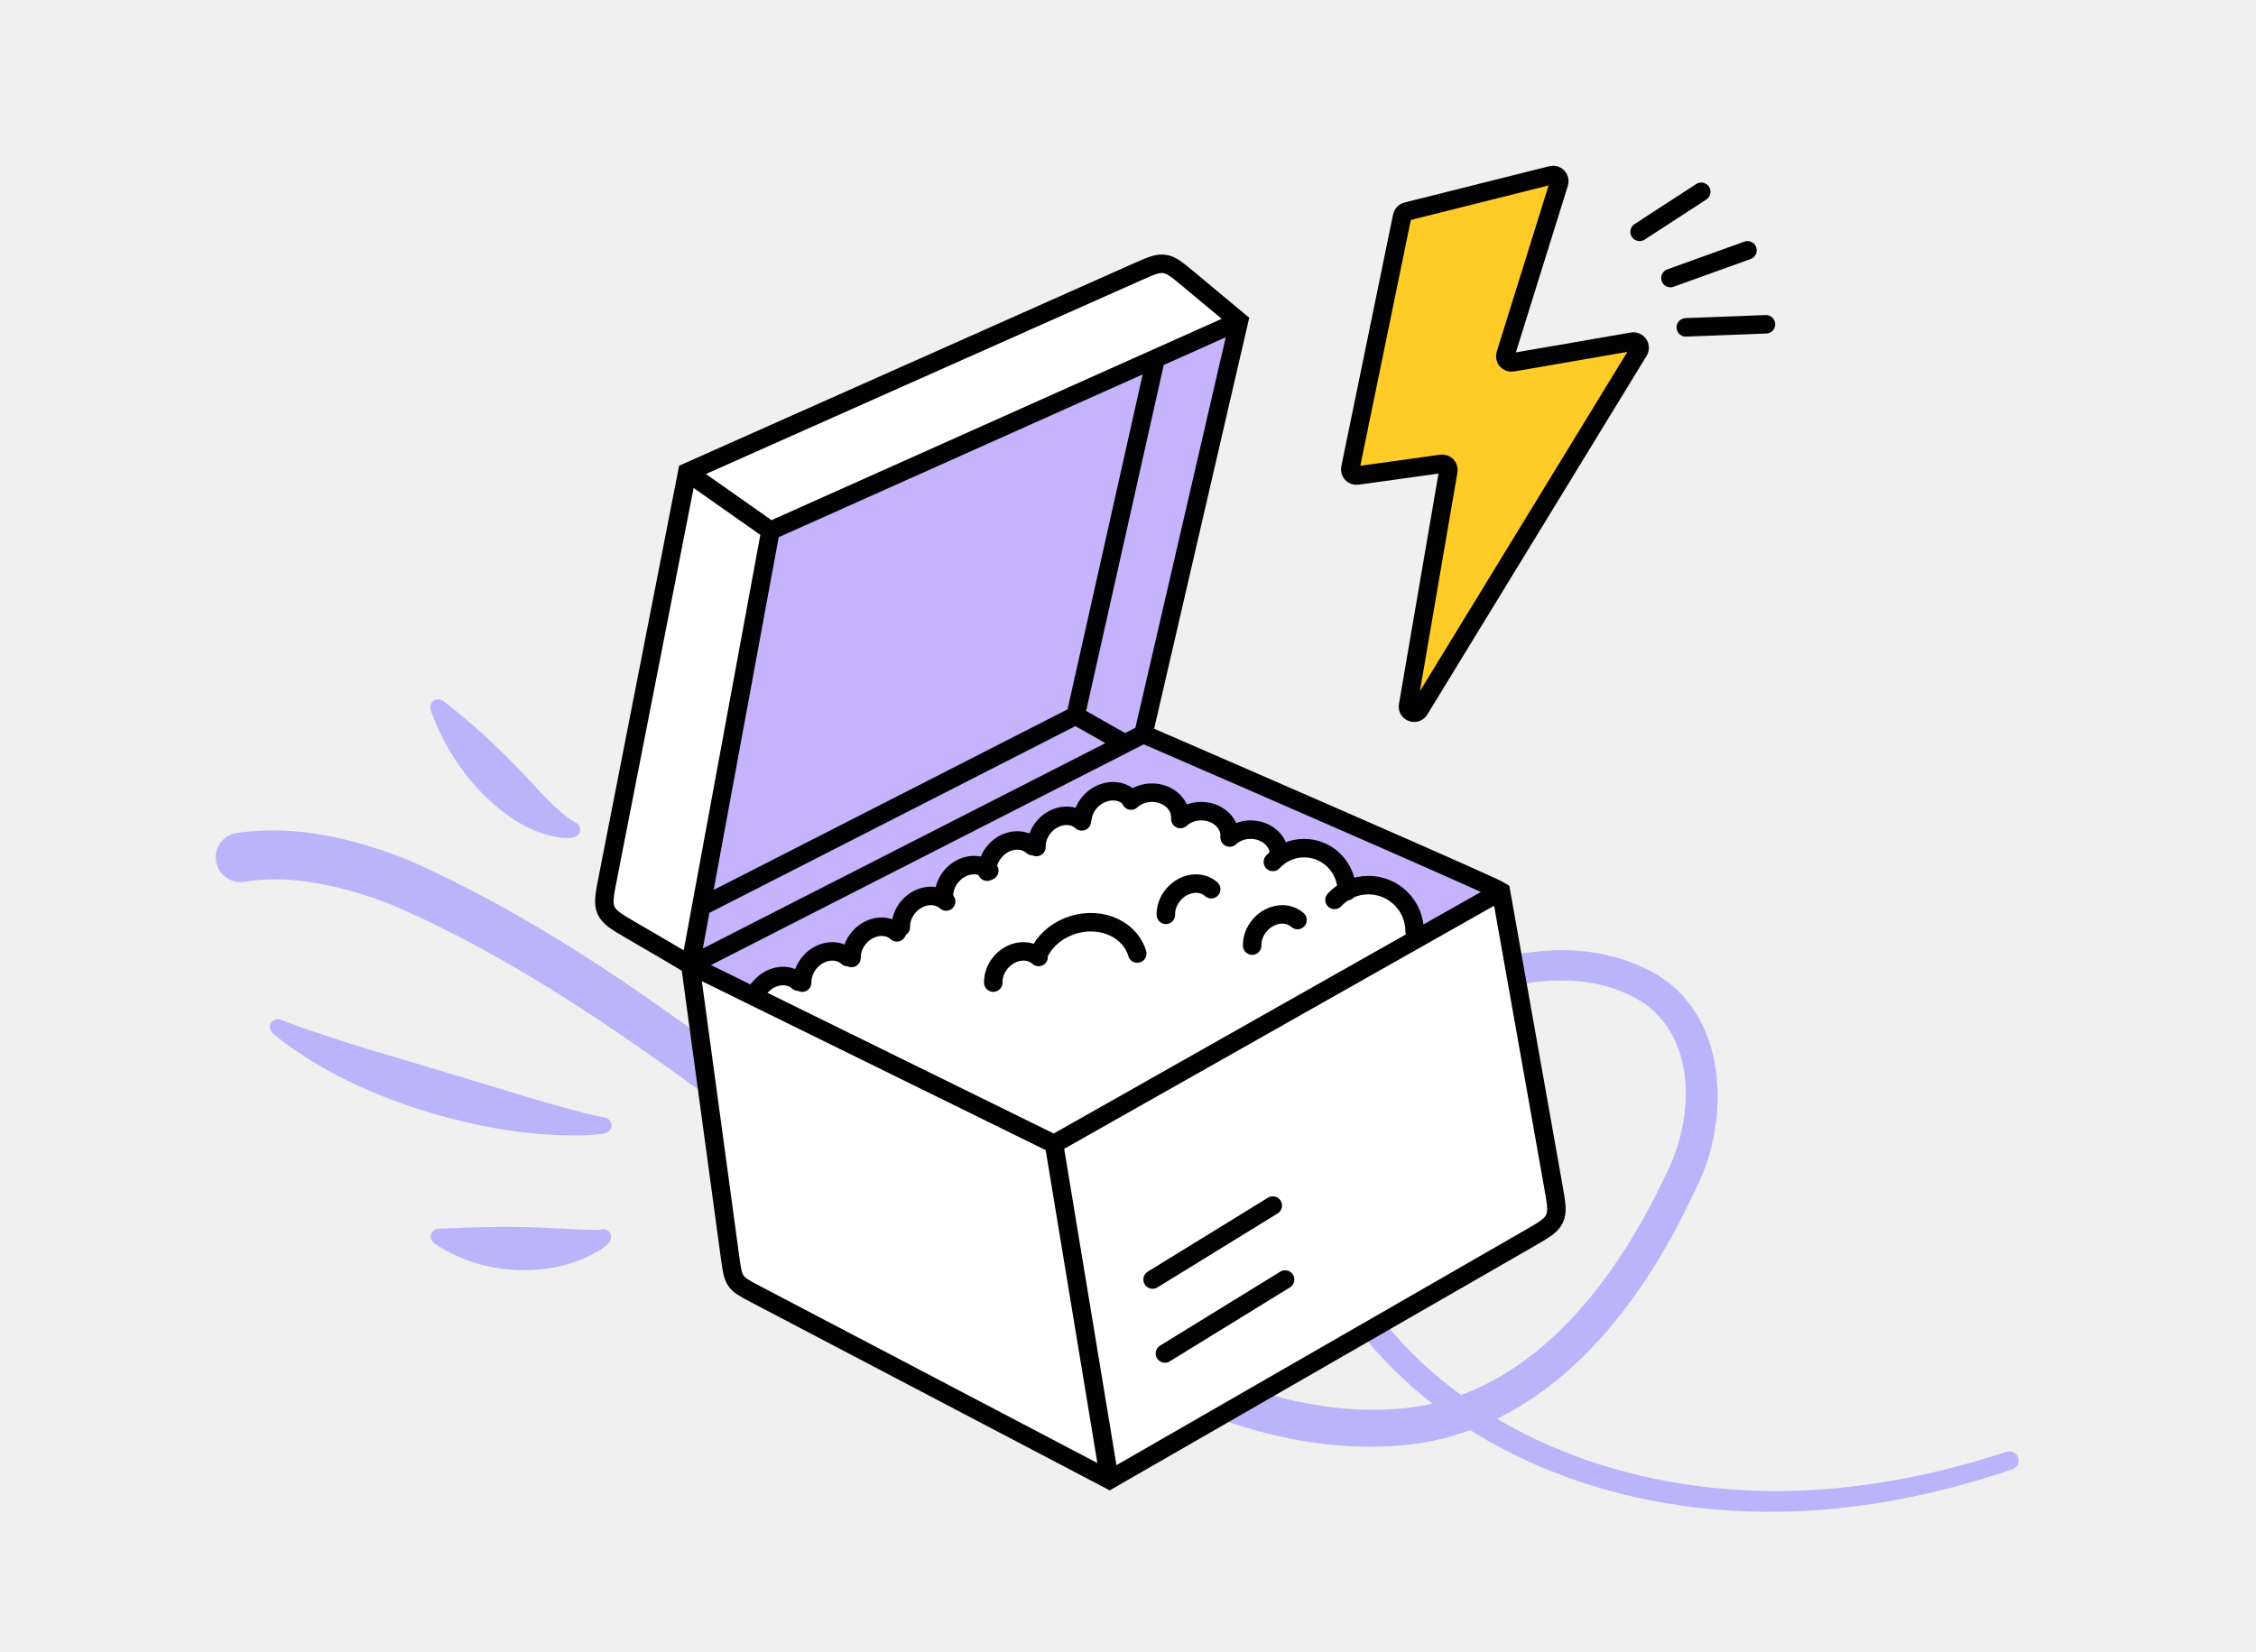
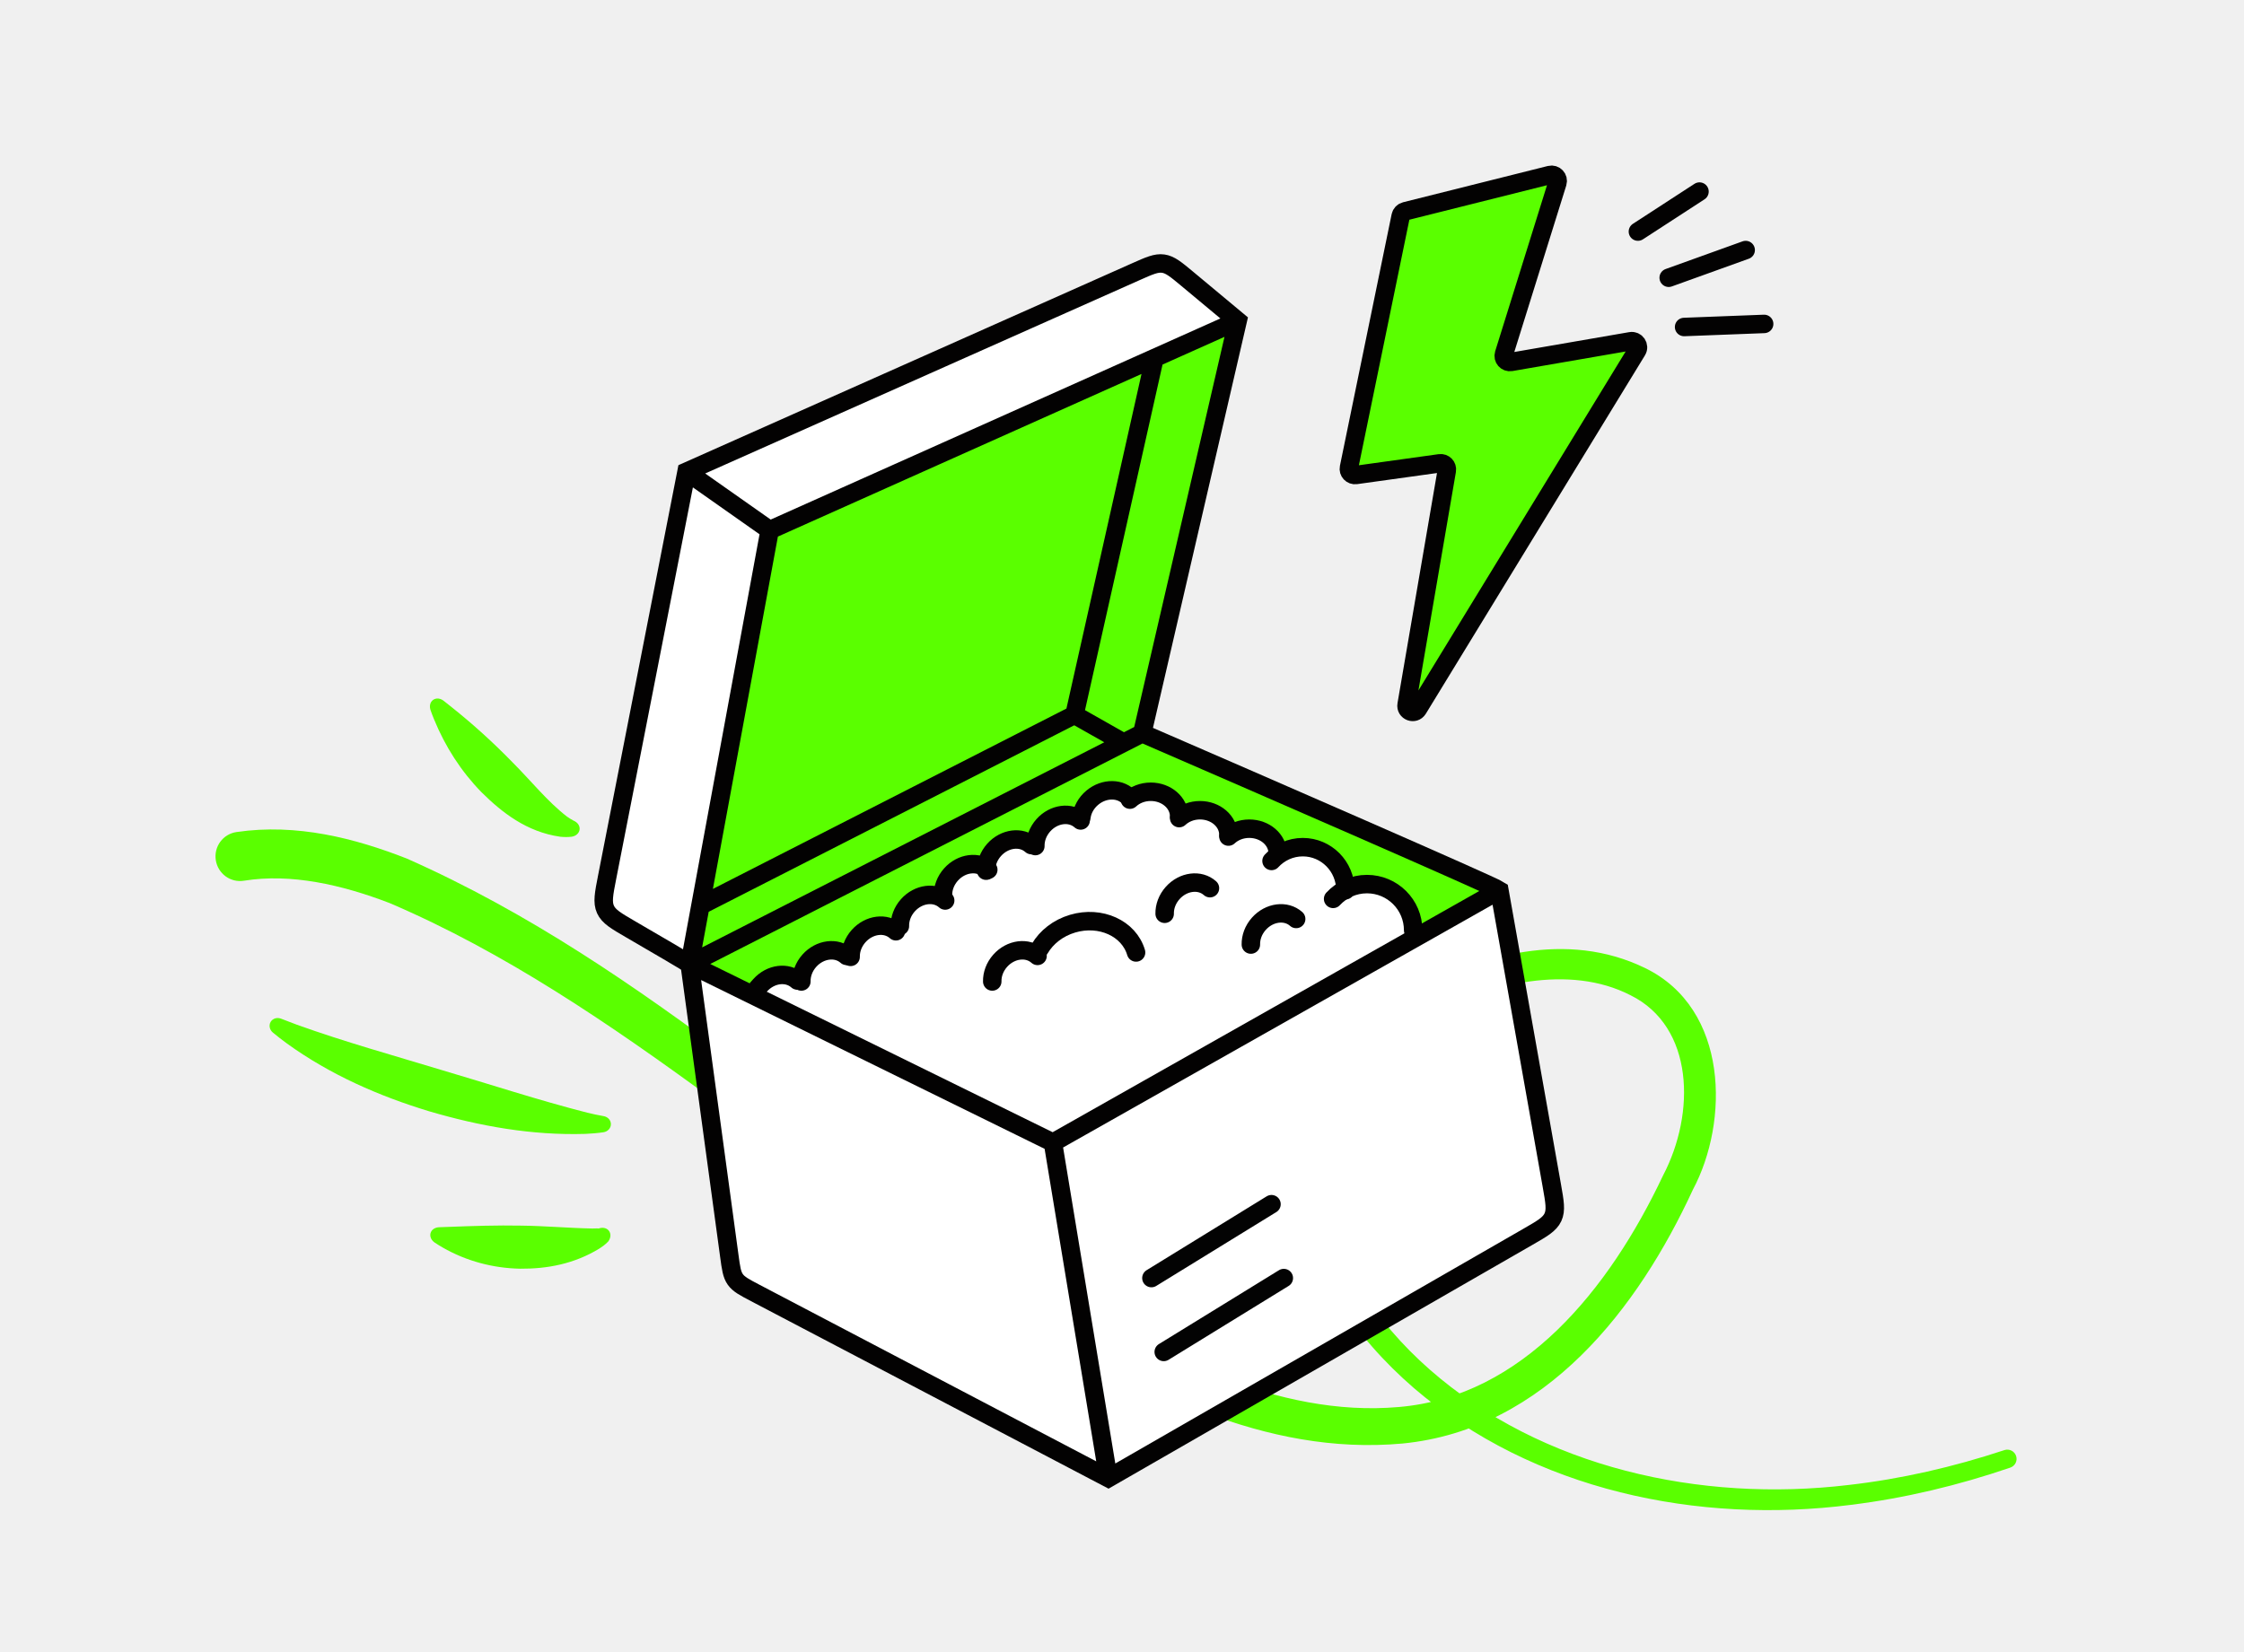
- <svg xmlns="http://www.w3.org/2000/svg" width="366" height="268" viewBox="0 0 366 268" fill="none">
-   <path d="M39.613 143.073C38.565 143.24 37.496 142.984 36.64 142.358C35.784 141.731 35.211 140.786 35.047 139.733C34.884 138.679 35.144 137.605 35.77 136.749C36.397 135.893 37.338 135.325 38.387 135.167C38.387 135.167 38.387 135.167 38.387 135.167C48.19 133.721 57.667 136.177 66.083 139.478C105.811 157.059 135.506 187.603 170.744 209.357C188.04 220.019 207.399 230.295 227.156 228.569C247.297 226.868 261.332 209.469 270.076 190.97C275.406 180.804 275.11 166.782 264.81 161.682C254.848 156.556 241.977 159.77 231.393 164.919C220.679 169.727 213.378 180.726 214.885 192.425C216.083 204.028 223.249 214.628 232.204 222.496C250.404 238.445 276.147 244.101 300.211 241.233C308.774 240.258 317.229 238.311 325.522 235.567C325.898 235.443 326.309 235.473 326.664 235.651C327.019 235.828 327.289 236.138 327.415 236.513C327.541 236.889 327.513 237.299 327.337 237.655C327.162 238.011 326.853 238.283 326.478 238.411C326.478 238.411 326.478 238.411 326.478 238.411C318.036 241.293 309.393 243.373 300.593 244.46C275.871 247.634 249.04 242.16 229.608 225.48C220.063 217.217 212.128 206.037 210.6 192.866C208.606 179.554 217.471 166.022 229.333 160.739C240.526 155.285 254.366 151.037 267.153 157.25C280.805 163.876 280.807 182.247 274.924 193.27C266.119 212.361 251.071 232.207 227.782 234.498C205.257 236.546 185.143 225.601 167.289 214.931C131.28 193.06 100.557 162.636 63.267 146.699C55.508 143.716 47.227 141.841 39.613 143.073Z" fill="#BAB4FA" />
-   <path d="M44.325 167.746C44.075 167.536 43.885 167.252 43.814 166.929C43.743 166.605 43.794 166.272 43.959 165.996C44.125 165.719 44.395 165.518 44.714 165.429C45.033 165.339 45.373 165.373 45.675 165.495C45.675 165.495 45.675 165.495 45.675 165.495C46.513 165.828 47.384 166.161 48.238 166.472C55.996 169.259 63.878 171.447 71.734 173.829C79.598 176.142 87.451 178.733 95.383 180.756C96.239 180.965 97.159 181.162 98 181.308C98.322 181.359 98.63 181.504 98.858 181.745C99.086 181.986 99.213 182.298 99.213 182.62C99.213 182.942 99.086 183.254 98.858 183.495C98.63 183.736 98.322 183.882 98 183.933C97.04 184.078 96.019 184.152 95.072 184.198C86.34 184.464 77.901 182.937 69.726 180.535C61.578 178.068 53.639 174.598 46.599 169.515C45.828 168.95 45.051 168.352 44.325 167.746Z" fill="#BAB4FA" />
-   <path d="M69.93 115.38C69.827 115.084 69.786 114.758 69.855 114.448C69.924 114.137 70.095 113.869 70.342 113.694C70.589 113.518 70.898 113.445 71.214 113.482C71.53 113.519 71.823 113.665 72.07 113.86C72.07 113.86 72.07 113.86 72.07 113.86C72.469 114.169 72.874 114.491 73.277 114.817C76.878 117.683 80.16 120.681 83.183 123.785C86.234 126.832 88.942 130.244 92.067 132.643C92.419 132.896 92.784 133.126 93.153 133.317C93.442 133.439 93.711 133.627 93.895 133.886C94.079 134.145 94.164 134.452 94.129 134.753C94.093 135.054 93.94 135.332 93.701 135.542C93.461 135.752 93.156 135.871 92.847 135.924C92.847 135.924 92.847 135.924 92.847 135.924C92.23 135.998 91.599 135.988 90.992 135.927C85.534 135.153 81.518 131.989 78.178 128.679C74.866 125.278 72.305 121.284 70.498 116.871C70.293 116.374 70.102 115.874 69.93 115.38Z" fill="#BAB4FA" />
-   <path d="M97.213 199.57C97.508 199.469 97.829 199.423 98.139 199.485C98.448 199.547 98.716 199.709 98.896 199.948C99.075 200.188 99.155 200.491 99.128 200.805C99.102 201.119 98.968 201.415 98.787 201.67C98.787 201.67 98.787 201.67 98.787 201.67C98.239 202.237 97.799 202.524 97.326 202.836C93.246 205.324 88.858 206.136 84.479 206.099C80.111 206.021 75.737 204.87 71.892 202.656C71.465 202.41 71.047 202.152 70.634 201.881C70.376 201.706 70.146 201.476 70.01 201.191C69.873 200.907 69.841 200.595 69.924 200.308C70.008 200.021 70.202 199.774 70.469 199.607C70.737 199.44 71.054 199.369 71.366 199.36C71.366 199.36 71.366 199.36 71.366 199.36C71.835 199.344 72.296 199.327 72.756 199.31C76.889 199.152 80.743 199.025 84.603 199.1C88.436 199.141 92.412 199.502 96.199 199.569C96.598 199.574 97.032 199.528 97.213 199.57Z" fill="#BAB4FA" />
-   <path d="M186 119.12L201 53.12L125 86.12L112 156.62L171 185.62L242.5 144.12L186 119.12Z" fill="#C5B3FD" />
-   <path d="M170.5 185.12L113 156.62L118.5 207.62L180 239.62L253.5 197.62L243 144.62L170.5 185.12Z" fill="white" />
-   <path d="M219.077 75.97L227.477 35.084C227.555 34.708 227.841 34.409 228.214 34.316L251.735 28.419C252.492 28.23 253.165 28.942 252.932 29.687L244.25 57.514C244.028 58.228 244.638 58.925 245.375 58.798L264.842 55.434C265.689 55.288 266.314 56.207 265.865 56.941L230.276 115.169C229.701 116.109 228.251 115.564 228.437 114.478L234.965 76.423C235.079 75.756 234.512 75.171 233.841 75.264L220.194 77.162C219.51 77.257 218.938 76.647 219.077 75.97Z" fill="#FFCC27" stroke="#030202" stroke-width="3" />
-   <path d="M124.5 86.12L201 52.12L189 42.12L112 76.62L97 147.62L112 156.62L124.5 86.12Z" fill="white" />
-   <path d="M125.5 157.62L122.5 162.62L170.5 186.12L230 152.12L227 145.12L220.5 144.12L218 140.62L209.5 137.62L203.5 135.12L197 132.12L191.5 130.62L184 129.12L181.5 128.12L175.5 132.12L171.5 133.12L168 136.62L160.5 139.12L156 140.62L151 145.12L145.5 150.62L142 150.12L139 154.12H134L130 158.62L125.5 157.62Z" fill="white" />
-   <path d="M229.5 151.12C229.5 146.978 226.142 143.62 222 143.62C219.827 143.62 217.87 144.544 216.5 146.021" stroke="#030202" stroke-width="3" stroke-linecap="round" />
-   <path d="M218.5 144.62C218.5 140.754 215.4 137.62 211.577 137.62C209.571 137.62 207.764 138.483 206.5 139.861" stroke="#030202" stroke-width="3" stroke-linecap="round" />
-   <path d="M207.5 138.62C207.5 136.411 205.434 134.62 202.885 134.62C201.547 134.62 200.343 135.113 199.5 135.901" stroke="#030202" stroke-width="3" stroke-linecap="round" />
-   <path d="M199.5 135.62C199.5 133.411 197.434 131.62 194.885 131.62C193.547 131.62 192.343 132.113 191.5 132.901" stroke="#030202" stroke-width="3" stroke-linecap="round" />
-   <path d="M191.5 132.62C191.5 130.411 189.434 128.62 186.885 128.62C185.547 128.62 184.343 129.113 183.5 129.901" stroke="#030202" stroke-width="3" stroke-linecap="round" />
-   <path d="M183.5 129.687C182.082 127.993 179.348 127.947 177.393 129.584C176.368 130.442 175.761 131.594 175.621 132.739" stroke="#030202" stroke-width="3" stroke-linecap="round" />
-   <path d="M175.5 133.284C173.852 131.813 171.14 132.162 169.442 134.063C168.552 135.061 168.117 136.288 168.143 137.441" stroke="#030202" stroke-width="3" stroke-linecap="round" />
-   <path d="M167.5 137.284C165.852 135.813 163.14 136.162 161.442 138.063C160.552 139.061 160.117 140.288 160.143 141.441" stroke="#030202" stroke-width="3" stroke-linecap="round" />
-   <path d="M160.5 141.284C158.852 139.813 156.14 140.162 154.442 142.063C153.552 143.061 153.117 144.288 153.143 145.441" stroke="#030202" stroke-width="3" stroke-linecap="round" />
-   <path d="M153.5 146.284C151.852 144.813 149.14 145.162 147.442 147.063C146.552 148.061 146.117 149.288 146.143 150.441" stroke="#030202" stroke-width="3" stroke-linecap="round" />
-   <path d="M168.5 155.284C166.852 153.813 164.14 154.162 162.442 156.063C161.552 157.061 161.117 158.288 161.143 159.441" stroke="#030202" stroke-width="3" stroke-linecap="round" />
-   <path d="M196.5 144.284C194.852 142.813 192.14 143.162 190.442 145.063C189.552 146.061 189.117 147.288 189.143 148.441" stroke="#030202" stroke-width="3" stroke-linecap="round" />
-   <path d="M210.5 149.284C208.852 147.813 206.14 148.162 204.442 150.063C203.552 151.061 203.117 152.288 203.143 153.441" stroke="#030202" stroke-width="3" stroke-linecap="round" />
-   <path d="M145.5 151.284C143.852 149.813 141.14 150.162 139.442 152.063C138.552 153.061 138.117 154.288 138.143 155.441" stroke="#030202" stroke-width="3" stroke-linecap="round" />
-   <path d="M137.5 155.284C135.852 153.813 133.14 154.162 131.442 156.063C130.552 157.061 130.117 158.288 130.143 159.441" stroke="#030202" stroke-width="3" stroke-linecap="round" />
-   <path d="M129.5 159.284C127.852 157.813 125.14 158.162 123.442 160.063C122.552 161.061 122.974 160.467 123 161.62" stroke="#030202" stroke-width="3" stroke-linecap="round" />
-   <path d="M184.501 154.726C183.341 150.801 178.729 148.705 174.201 150.044C171.826 150.747 169.945 152.255 168.862 154.097" stroke="#030202" stroke-width="3" stroke-linecap="round" />
-   <path d="M243.5 144.62L171 185.62M185.5 119.12C204.333 127.287 242.3 143.82 243.5 144.62L252.018 192.589C252.493 195.262 252.73 196.599 252.195 197.745C251.661 198.89 250.484 199.568 248.131 200.922L180 240.12L122.655 210.037C120.863 209.098 119.968 208.628 119.41 207.833C118.853 207.037 118.717 206.035 118.444 204.031L112 156.62M171 185.62L180 240.12M171 185.62L112 156.62M112 156.62C111.169 156.066 106.61 153.4 102.447 150.983C100.056 149.595 98.86 148.901 98.332 147.736C97.803 146.571 98.068 145.217 98.599 142.51L111.5 76.62L184.451 44.145C186.663 43.16 187.77 42.668 188.902 42.825C190.035 42.982 190.965 43.758 192.826 45.308L201 52.12L185.5 119.12M185.5 119.12L182.5 120.651M112 156.62L182.5 120.651M125 86.12L113.752 147.12L112 156.62M111.5 76.62L125 86.12M125 86.12L187.5 58.16M201 52.12L187.5 58.16M182.5 120.651L174.5 116.12M174.5 116.12L187.5 58.16M174.5 116.12L113.752 147.12" stroke="#030202" stroke-width="3" />
-   <path d="M188.99 219.62L208.49 207.62" stroke="#030303" stroke-width="3" stroke-linecap="round" />
-   <path d="M186.99 207.62L206.49 195.62" stroke="#030303" stroke-width="3" stroke-linecap="round" />
-   <path d="M266 37.62L276 31.12" stroke="#030202" stroke-width="3" stroke-linecap="round" />
-   <path d="M271 45.12L283.5 40.62" stroke="#030202" stroke-width="3" stroke-linecap="round" />
-   <path d="M273.5 53.12L286.5 52.62" stroke="#030202" stroke-width="3" stroke-linecap="round" />
+ <svg xmlns="http://www.w3.org/2000/svg" width="595" height="438" viewBox="0 0 595 438" fill="none">
+   <g id="1440w">
+     <g id="06 Â· Services">
+       <g id="Frame 396">
+         <g id="Services â cards">
+           <g id="container">
+             <g id="illustration">
+               <path id="Vector 215" d="M64.674 233.594C62.964 233.868 61.218 233.449 59.82 232.427C58.422 231.404 57.487 229.861 57.22 228.141C56.953 226.421 57.378 224.667 58.4 223.269C59.423 221.871 60.96 220.944 62.673 220.687C62.673 220.687 62.673 220.687 62.673 220.687C78.679 218.325 94.15 222.336 107.891 227.725C172.756 256.43 221.239 306.297 278.771 341.816C307.01 359.223 338.618 376.001 370.875 373.183C403.76 370.405 426.674 341.999 440.95 311.796C449.653 295.197 449.17 272.304 432.352 263.977C416.087 255.608 395.073 260.856 377.793 269.263C360.299 277.112 348.379 295.07 350.841 314.171C352.796 333.116 364.495 350.422 379.116 363.267C408.832 389.308 450.861 398.542 490.151 393.859C504.133 392.268 517.937 389.089 531.476 384.609C532.09 384.406 532.761 384.456 533.34 384.746C533.92 385.035 534.361 385.541 534.567 386.154C534.773 386.767 534.727 387.436 534.441 388.017C534.154 388.598 533.649 389.043 533.037 389.252C533.037 389.252 533.037 389.252 533.037 389.252C519.254 393.957 505.142 397.354 490.776 399.128C450.411 404.311 406.605 395.373 374.878 368.14C359.294 354.648 346.339 336.395 343.844 314.892C340.589 293.157 355.062 271.063 374.429 262.438C392.704 253.533 415.301 246.597 436.177 256.742C458.468 267.559 458.471 297.554 448.865 315.551C434.49 346.72 409.92 379.123 371.896 382.863C335.12 386.207 302.281 368.338 273.13 350.916C214.338 315.208 164.178 265.536 103.295 239.514C90.626 234.644 77.105 231.583 64.674 233.594Z" fill="#5AFF00" />
+               <path id="Vector 317" d="M72.367 273.877C71.959 273.535 71.65 273.072 71.534 272.543C71.417 272.015 71.5 271.471 71.771 271.02C72.041 270.569 72.483 270.24 73.003 270.094C73.524 269.948 74.079 270.003 74.572 270.202C74.572 270.202 74.572 270.202 74.572 270.202C75.941 270.746 77.362 271.29 78.757 271.798C91.423 276.347 104.291 279.921 117.119 283.809C129.958 287.585 142.779 291.816 155.73 295.119C157.127 295.461 158.63 295.782 160.003 296.02C160.528 296.103 161.032 296.341 161.404 296.734C161.775 297.127 161.984 297.637 161.984 298.163C161.984 298.689 161.775 299.198 161.404 299.591C161.032 299.984 160.528 300.222 160.003 300.306C158.435 300.543 156.768 300.664 155.222 300.739C140.965 301.173 127.187 298.68 113.839 294.758C100.537 290.73 87.575 285.065 76.08 276.765C74.821 275.844 73.554 274.867 72.367 273.877Z" fill="#5AFF00" />
+               <path id="Vector 318" d="M114.173 188.381C114.005 187.896 113.938 187.365 114.05 186.858C114.163 186.352 114.442 185.914 114.845 185.627C115.249 185.34 115.754 185.221 116.269 185.282C116.785 185.342 117.264 185.581 117.667 185.898C117.667 185.898 117.667 185.898 117.667 185.898C118.318 186.404 118.979 186.929 119.638 187.461C125.517 192.141 130.875 197.035 135.812 202.103C140.791 207.078 145.214 212.648 150.316 216.565C150.891 216.978 151.486 217.355 152.089 217.665C152.561 217.866 153.001 218.171 153.301 218.595C153.602 219.018 153.74 219.519 153.682 220.01C153.624 220.502 153.374 220.957 152.983 221.298C152.592 221.641 152.094 221.836 151.589 221.922C151.589 221.922 151.589 221.922 151.589 221.922C150.582 222.043 149.551 222.027 148.561 221.928C139.65 220.664 133.093 215.498 127.64 210.093C122.232 204.54 118.05 198.019 115.1 190.815C114.766 190.003 114.453 189.186 114.173 188.381Z" fill="#5AFF00" />
+               <path id="Vector 319" d="M158.717 325.837C159.199 325.671 159.724 325.597 160.229 325.698C160.733 325.799 161.172 326.064 161.465 326.454C161.758 326.845 161.889 327.34 161.845 327.853C161.801 328.366 161.582 328.849 161.288 329.266C161.288 329.266 161.288 329.266 161.288 329.266C160.392 330.191 159.674 330.659 158.903 331.169C152.241 335.232 145.076 336.557 137.927 336.496C130.796 336.37 123.654 334.49 117.376 330.876C116.679 330.474 115.997 330.053 115.322 329.609C114.9 329.324 114.525 328.948 114.303 328.484C114.08 328.02 114.028 327.511 114.164 327.041C114.3 326.572 114.617 326.17 115.054 325.898C115.49 325.624 116.008 325.508 116.517 325.493C116.517 325.493 116.517 325.493 116.517 325.493C117.283 325.468 118.036 325.439 118.787 325.412C125.534 325.154 131.826 324.948 138.13 325.069C144.388 325.137 150.879 325.725 157.063 325.835C157.713 325.842 158.423 325.769 158.717 325.837Z" fill="#5AFF00" />
+               <path id="Vector 349" d="M303.68 194.487L328.17 86.729L204.085 140.608L182.86 255.713L279.189 303.061L395.927 235.304L303.68 194.487Z" fill="#5AFF00" />
+               <path id="Vector 350" d="M278.373 302.245L184.493 255.713L193.473 338.98L293.883 391.227L413.886 322.653L396.743 236.121L278.373 302.245Z" fill="white" />
+               <path id="Vector 352" d="M357.682 124.036L371.398 57.282C371.524 56.668 371.991 56.18 372.6 56.027L411.002 46.4C412.239 46.09 413.338 47.254 412.958 48.47L398.783 93.904C398.42 95.069 399.417 96.207 400.62 95.999L432.403 90.507C433.786 90.268 434.806 91.769 434.074 92.967L375.968 188.035C375.029 189.571 372.661 188.681 372.965 186.908L383.622 124.776C383.809 123.687 382.883 122.731 381.788 122.883L359.506 125.982C358.389 126.137 357.455 125.14 357.682 124.036Z" fill="#5AFF00" stroke="#030202" stroke-width="4.898" />
+               <path id="Vector 348" d="M203.269 140.608L328.17 85.096L308.578 68.769L182.86 125.097L158.37 241.018L182.86 255.713L203.269 140.608Z" fill="white" />
+               <path id="Vector 351" d="M204.902 257.346L200.004 265.509L278.373 303.877L375.518 248.366L370.62 236.937L360.008 235.304L355.926 229.59L342.048 224.692L332.252 220.61L321.639 215.712L312.659 213.263L300.414 210.814L296.333 209.181L286.536 215.712L280.006 217.345L274.291 223.059L262.046 227.141L254.699 229.59L246.535 236.937L237.556 245.917L231.841 245.1L226.943 251.631H218.78L212.249 258.978L204.902 257.346Z" fill="white" />
+               <path id="Ellipse 306" d="M374.702 246.733C374.702 239.97 369.22 234.488 362.457 234.488C358.909 234.488 355.713 235.997 353.477 238.408" stroke="#030202" stroke-width="4.898" stroke-linecap="round" />
+               <path id="Ellipse 307" d="M356.742 236.12C356.742 229.808 351.682 224.691 345.439 224.691C342.164 224.691 339.214 226.1 337.15 228.35" stroke="#030202" stroke-width="4.898" stroke-linecap="round" />
+               <path id="Ellipse 308" d="M338.783 226.324C338.783 222.717 335.409 219.793 331.247 219.793C329.064 219.793 327.097 220.598 325.721 221.884" stroke="#030202" stroke-width="4.898" stroke-linecap="round" />
+               <path id="Ellipse 309" d="M325.721 221.426C325.721 217.819 322.347 214.896 318.185 214.896C316.002 214.896 314.036 215.7 312.659 216.986" stroke="#030202" stroke-width="4.898" stroke-linecap="round" />
+               <path id="Ellipse 310" d="M312.659 216.528C312.659 212.921 309.286 209.998 305.124 209.998C302.941 209.998 300.974 210.802 299.598 212.088" stroke="#030202" stroke-width="4.898" stroke-linecap="round" />
+               <path id="Ellipse 311" d="M299.595 211.738C297.279 208.973 292.815 208.898 289.625 211.571C287.951 212.973 286.96 214.852 286.731 216.722" stroke="#030202" stroke-width="4.898" stroke-linecap="round" />
+               <path id="Ellipse 312" d="M286.536 217.612C283.845 215.21 279.417 215.78 276.646 218.884C275.192 220.513 274.482 222.516 274.525 224.399" stroke="#030202" stroke-width="4.898" stroke-linecap="round" />
+               <path id="Ellipse 313" d="M273.474 224.143C270.784 221.741 266.356 222.31 263.584 225.415C262.13 227.044 261.421 229.047 261.464 230.93" stroke="#030202" stroke-width="4.898" stroke-linecap="round" />
+               <path id="Ellipse 314" d="M262.045 230.673C259.355 228.271 254.927 228.841 252.155 231.946C250.701 233.575 249.992 235.577 250.035 237.46" stroke="#030202" stroke-width="4.898" stroke-linecap="round" />
+               <path id="Ellipse 317" d="M250.617 238.837C247.926 236.435 243.498 237.005 240.726 240.109C239.272 241.738 238.563 243.741 238.606 245.624" stroke="#030202" stroke-width="4.898" stroke-linecap="round" />
+               <path id="Ellipse 320" d="M275.107 253.531C272.416 251.129 267.988 251.699 265.217 254.804C263.763 256.432 263.054 258.435 263.096 260.318" stroke="#030202" stroke-width="4.898" stroke-linecap="round" />
+               <path id="Ellipse 321" d="M320.822 235.571C318.132 233.169 313.704 233.739 310.932 236.844C309.478 238.473 308.769 240.475 308.812 242.358" stroke="#030202" stroke-width="4.898" stroke-linecap="round" />
+               <path id="Ellipse 322" d="M343.68 243.735C340.989 241.333 336.561 241.903 333.79 245.007C332.336 246.636 331.627 248.639 331.67 250.522" stroke="#030202" stroke-width="4.898" stroke-linecap="round" />
+               <path id="Ellipse 315" d="M237.555 247C234.864 244.599 230.436 245.168 227.665 248.273C226.211 249.902 225.502 251.905 225.544 253.788" stroke="#030202" stroke-width="4.898" stroke-linecap="round" />
+               <path id="Ellipse 318" d="M224.493 253.531C221.803 251.129 217.375 251.699 214.603 254.804C213.149 256.432 212.44 258.435 212.483 260.318" stroke="#030202" stroke-width="4.898" stroke-linecap="round" />
+               <path id="Ellipse 323" d="M211.435 260.063C208.744 257.661 204.316 258.231 201.545 261.336C200.091 262.964 200.78 261.994 200.823 263.877" stroke="#030202" stroke-width="4.898" stroke-linecap="round" />
+               <path id="Ellipse 319" d="M301.23 252.62C299.335 246.213 291.806 242.791 284.414 244.976C280.535 246.123 277.465 248.585 275.695 251.593" stroke="#030202" stroke-width="4.898" stroke-linecap="round" />
+               <path id="Vector 347" d="M397.56 236.12L279.189 303.061M302.863 194.486C333.612 207.82 395.6 234.814 397.56 236.12L411.467 314.438C412.242 318.804 412.629 320.986 411.757 322.857C410.884 324.727 408.963 325.833 405.12 328.043L293.884 392.043L200.256 342.927C197.331 341.392 195.869 340.625 194.959 339.327C194.049 338.029 193.826 336.392 193.382 333.119L182.86 255.713M279.189 303.061L293.884 392.043M279.189 303.061L182.86 255.713M182.86 255.713C181.503 254.808 174.061 250.456 167.264 246.51C163.359 244.243 161.407 243.11 160.544 241.207C159.682 239.305 160.114 237.095 160.98 232.675L182.044 125.097L301.15 72.076C304.763 70.467 306.569 69.663 308.418 69.92C310.267 70.177 311.786 71.442 314.824 73.974L328.17 85.096L302.863 194.486M302.863 194.486L297.965 196.986M182.86 255.713L297.965 196.986M204.085 140.608L185.72 240.202L182.86 255.713M182.044 125.097L204.085 140.608M204.085 140.608L306.129 94.957M328.17 85.096L306.129 94.957M297.965 196.986L284.904 189.588M284.904 189.588L306.129 94.957M284.904 189.588L185.72 240.202" stroke="#030202" stroke-width="4.898" />
+               <path id="Vector 326" d="M308.565 358.572L340.403 338.98" stroke="#030303" stroke-width="4.898" stroke-linecap="round" />
+               <path id="Vector 327" d="M305.3 338.98L337.137 319.388" stroke="#030303" stroke-width="4.898" stroke-linecap="round" />
+               <path id="Vector 353" d="M434.295 61.422L450.622 50.81" stroke="#030202" stroke-width="4.898" stroke-linecap="round" />
+               <path id="Vector 354" d="M442.459 73.667L462.867 66.32" stroke="#030202" stroke-width="4.898" stroke-linecap="round" />
+               <path id="Vector 355" d="M446.54 86.729L467.765 85.913" stroke="#030202" stroke-width="4.898" stroke-linecap="round" />
+             </g>
+           </g>
+         </g>
+       </g>
+     </g>
+   </g>
</svg>
